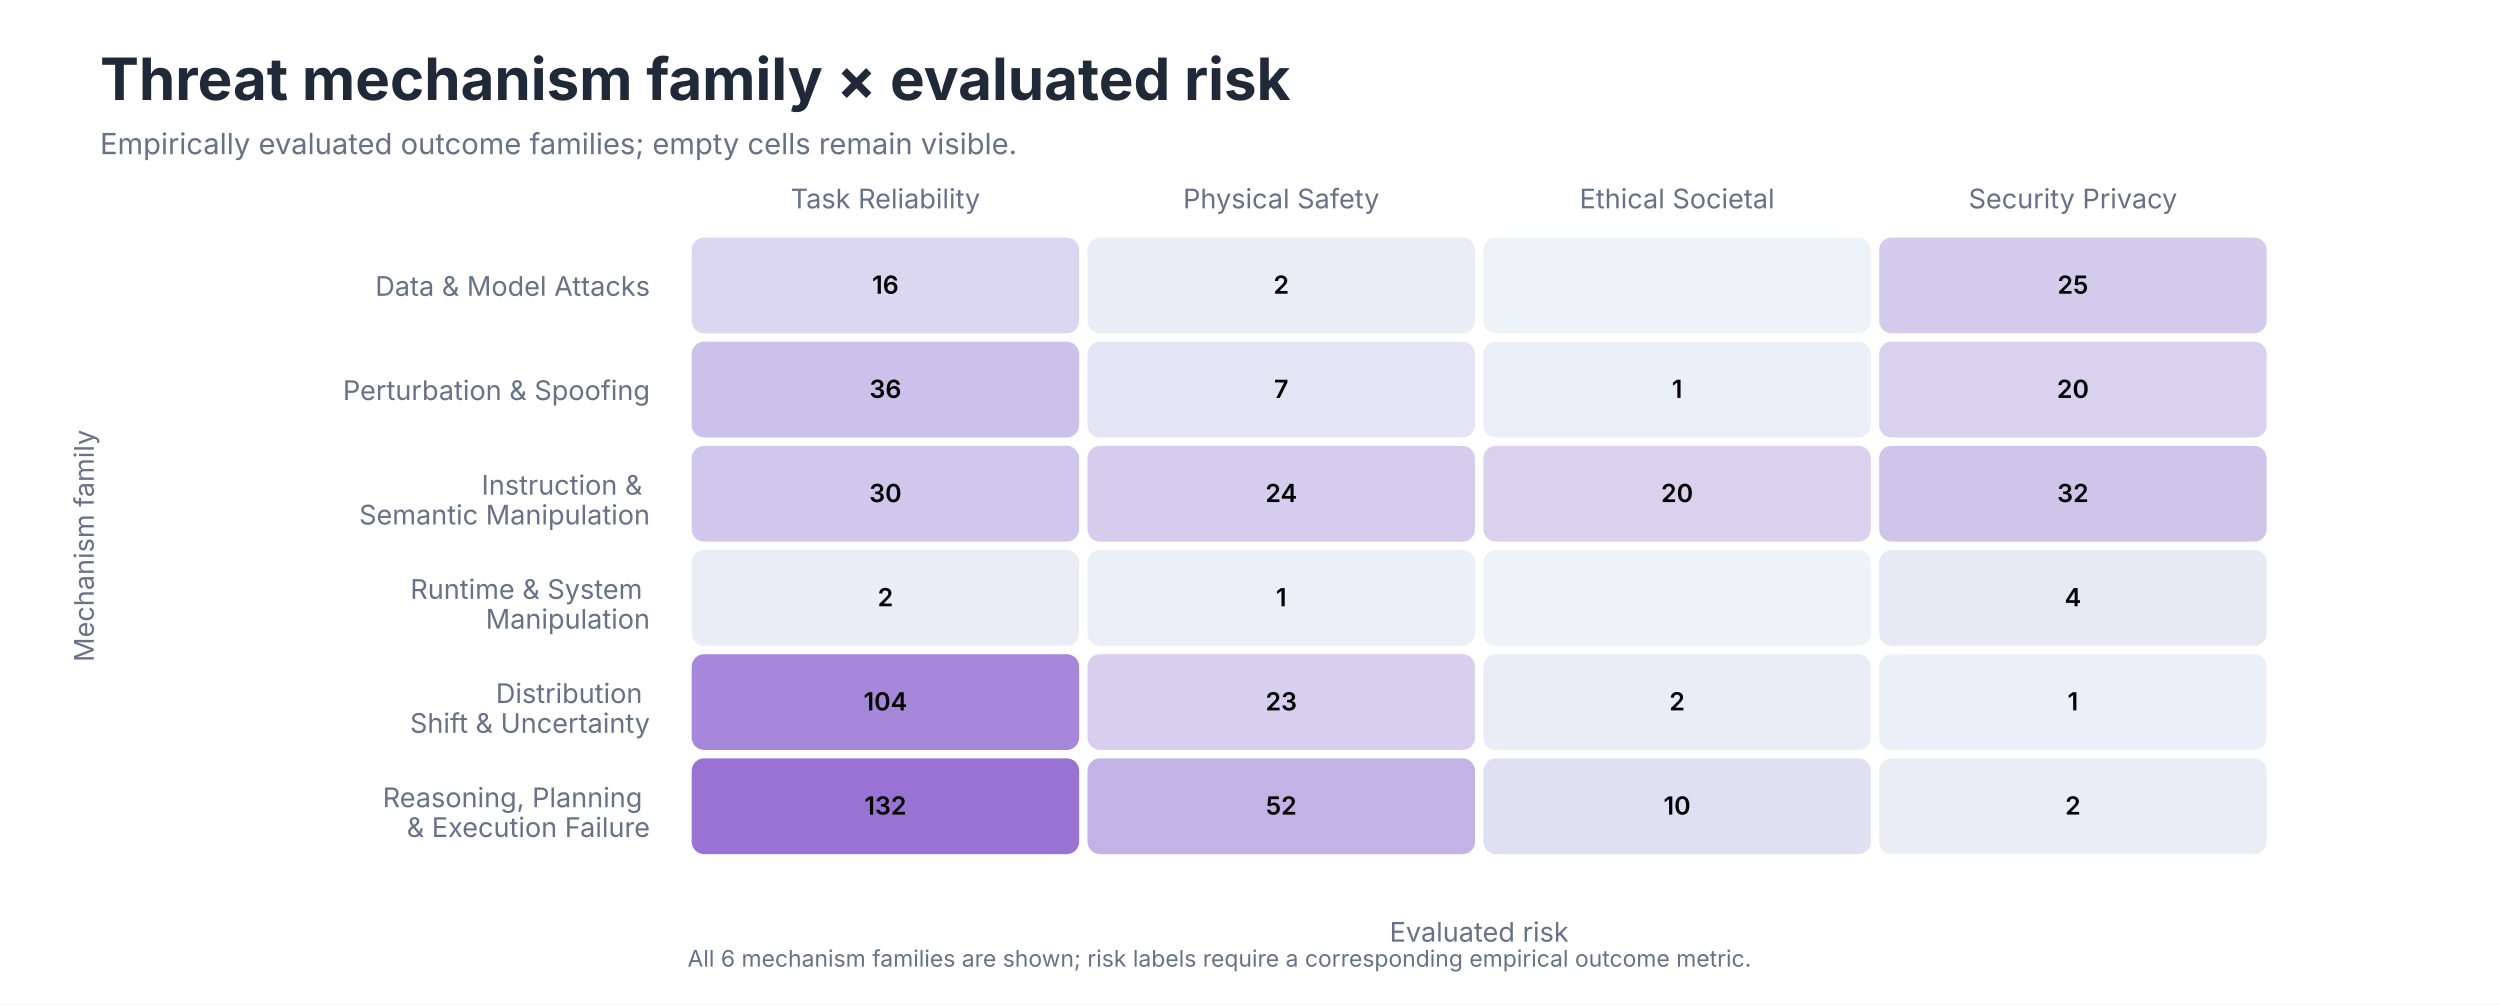
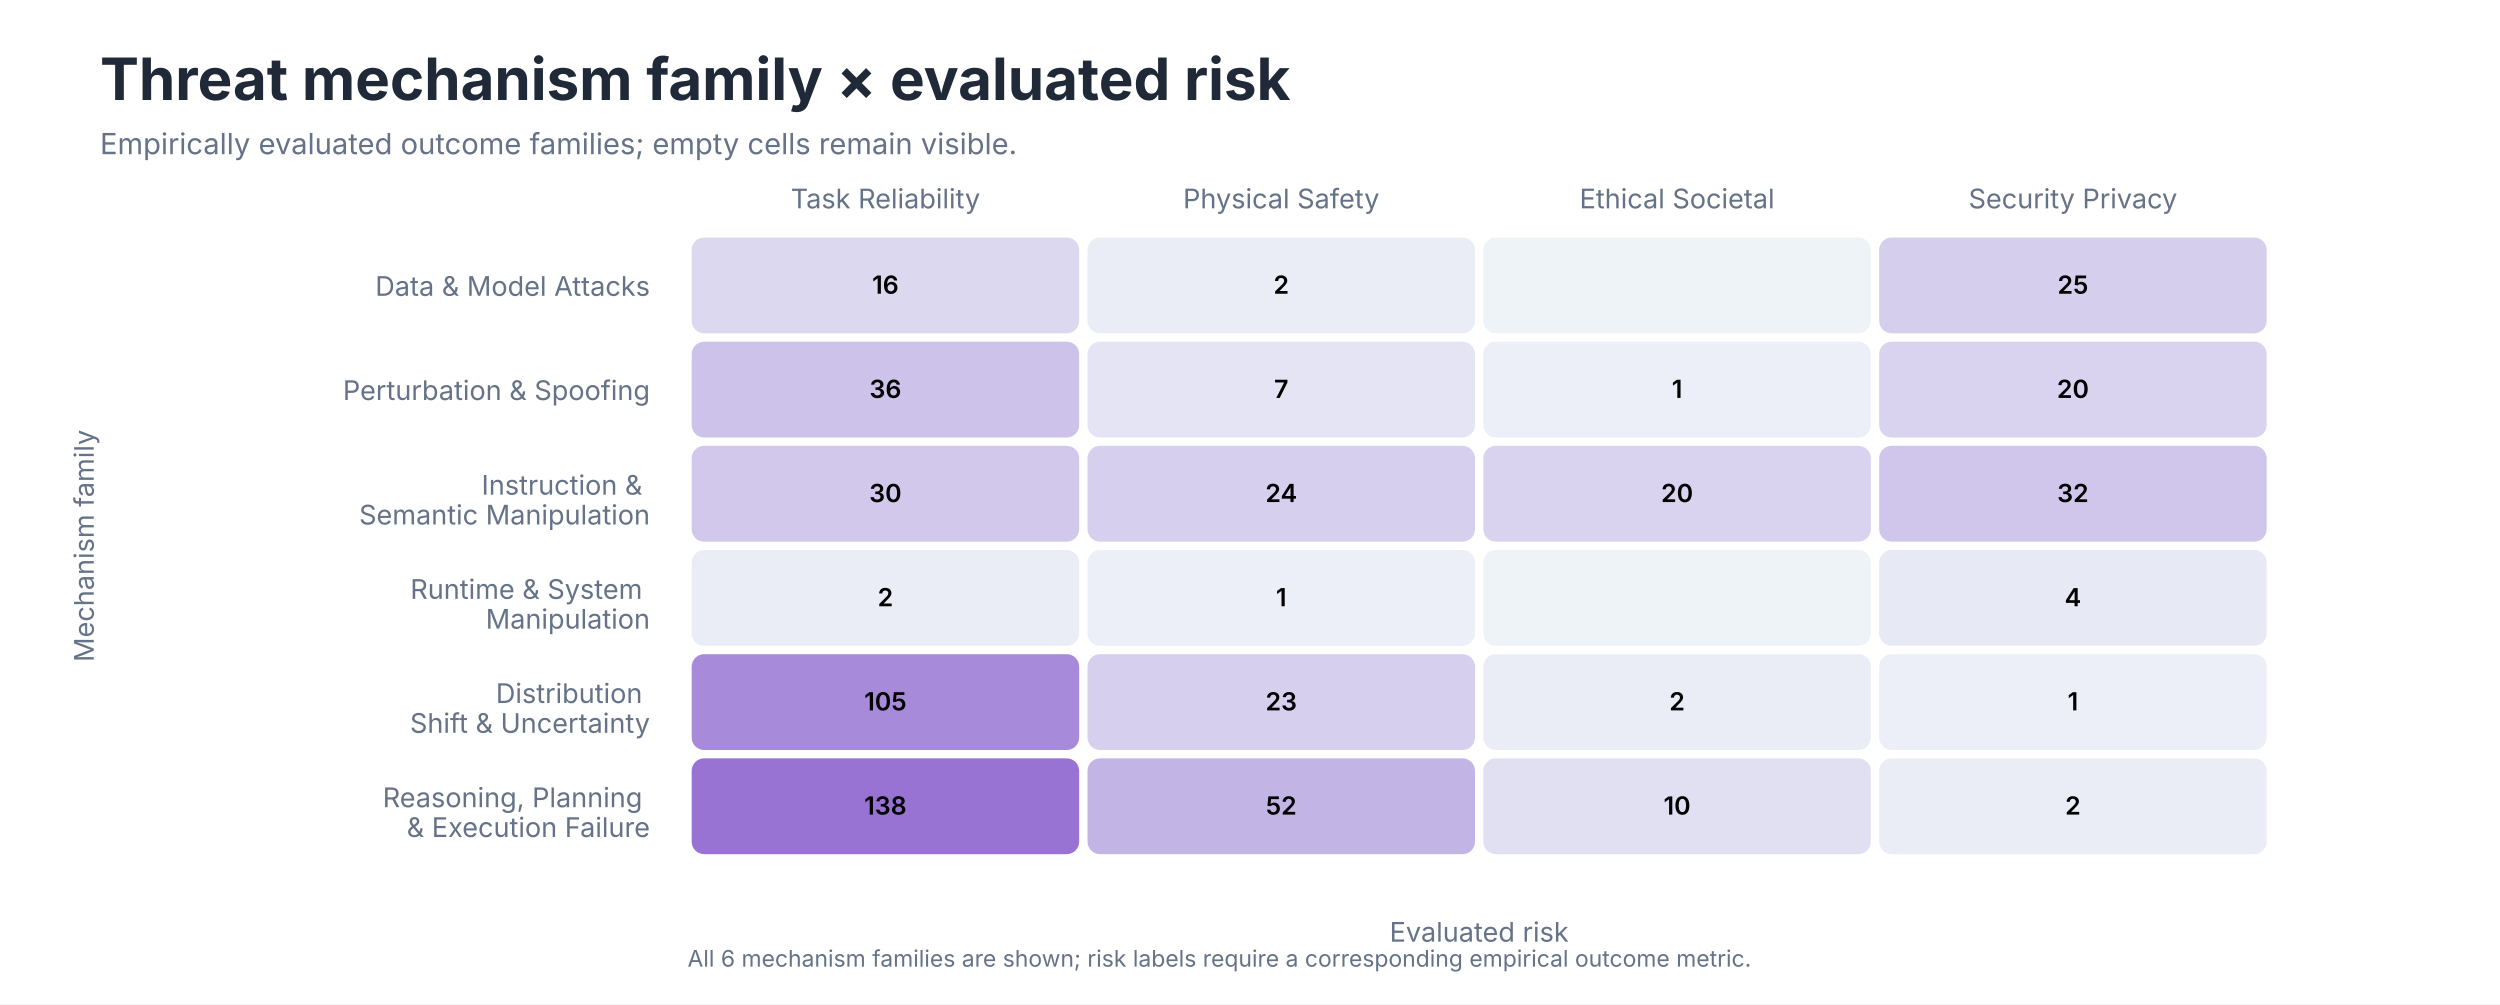
<svg xmlns="http://www.w3.org/2000/svg" role="img" aria-labelledby="title desc" viewBox="0 0 1200 482">
  <style>
text { font-family: -apple-system, BlinkMacSystemFont, 'Segoe UI', sans-serif; }
.title { font-size: 28px; font-weight: 650; fill: #202938; }
.subtitle { font-size: 14px; fill: #657287; }
.axis { font-size: 13px; fill: #657287; }
.label { font-size: 13px; fill: #202938; }
.small { font-size: 11px; fill: #657287; }
</style>
  <rect width="1200" height="482" fill="#FFFFFF" />
  <text class="title" x="48" y="48">Threat mechanism family × evaluated risk</text>
  <text class="subtitle" x="48" y="74">Empirically evaluated outcome families; empty cells remain visible.</text>
  <text class="axis" x="425.0" y="100" text-anchor="middle">Task Reliability</text>
  <text class="axis" x="615.0" y="100" text-anchor="middle">Physical Safety</text>
  <text class="axis" x="805.0" y="100" text-anchor="middle">Ethical Societal</text>
  <text class="axis" x="995.0" y="100" text-anchor="middle">Security Privacy</text>
  <text class="axis" text-anchor="end" x="312.0" y="142.0">Data &amp; Model Attacks</text>
-   <rect x="332" y="114" width="186" height="46" rx="6" fill="#DBD7F0" />
+   <rect x="332" y="114" width="186" height="46" rx="6" fill="#DCD8F0" />
  <text x="425.0" y="141.0" text-anchor="middle" font-size="12" font-weight="600" fill="#000000">16</text>
  <rect x="522" y="114" width="186" height="46" rx="6" fill="#EAEDF6" />
  <text x="615.0" y="141.0" text-anchor="middle" font-size="12" font-weight="600" fill="#000000">2</text>
  <rect x="712" y="114" width="186" height="46" rx="6" fill="#EEF3F8" />
  <text x="805.0" y="141.0" text-anchor="middle" font-size="12" font-weight="600" fill="#000000" />
-   <rect x="902" y="114" width="186" height="46" rx="6" fill="#D4CCED" />
+   <rect x="902" y="114" width="186" height="46" rx="6" fill="#D5CEED" />
  <text x="995.0" y="141.0" text-anchor="middle" font-size="12" font-weight="600" fill="#000000">25</text>
  <text class="axis" text-anchor="end" x="312.0" y="192.0">Perturbation &amp; Spoofing</text>
-   <rect x="332" y="164" width="186" height="46" rx="6" fill="#CCC1EA" />
+   <rect x="332" y="164" width="186" height="46" rx="6" fill="#CDC2EA" />
  <text x="425.0" y="191.0" text-anchor="middle" font-size="12" font-weight="600" fill="#000000">36</text>
  <rect x="522" y="164" width="186" height="46" rx="6" fill="#E4E4F4" />
  <text x="615.0" y="191.0" text-anchor="middle" font-size="12" font-weight="600" fill="#000000">7</text>
-   <rect x="712" y="164" width="186" height="46" rx="6" fill="#EBEFF7" />
+   <rect x="712" y="164" width="186" height="46" rx="6" fill="#ECEFF7" />
  <text x="805.0" y="191.0" text-anchor="middle" font-size="12" font-weight="600" fill="#000000">1</text>
-   <rect x="902" y="164" width="186" height="46" rx="6" fill="#D8D2EF" />
+   <rect x="902" y="164" width="186" height="46" rx="6" fill="#D9D3EF" />
  <text x="995.0" y="191.0" text-anchor="middle" font-size="12" font-weight="600" fill="#000000">20</text>
  <text class="axis" text-anchor="end" x="312.0" y="242.0">
    <tspan x="312.0" dy="-0.35em">Instruction &amp;</tspan>
    <tspan x="312.0" dy="1.1em">Semantic Manipulation</tspan>
  </text>
-   <rect x="332" y="214" width="186" height="46" rx="6" fill="#D0C7EC" />
+   <rect x="332" y="214" width="186" height="46" rx="6" fill="#D1C8EC" />
  <text x="425.0" y="241.0" text-anchor="middle" font-size="12" font-weight="600" fill="#000000">30</text>
-   <rect x="522" y="214" width="186" height="46" rx="6" fill="#D5CDED" />
+   <rect x="522" y="214" width="186" height="46" rx="6" fill="#D6CFEE" />
  <text x="615.0" y="241.0" text-anchor="middle" font-size="12" font-weight="600" fill="#000000">24</text>
-   <rect x="712" y="214" width="186" height="46" rx="6" fill="#D8D2EF" />
+   <rect x="712" y="214" width="186" height="46" rx="6" fill="#D9D3EF" />
  <text x="805.0" y="241.0" text-anchor="middle" font-size="12" font-weight="600" fill="#000000">20</text>
-   <rect x="902" y="214" width="186" height="46" rx="6" fill="#CFC5EB" />
+   <rect x="902" y="214" width="186" height="46" rx="6" fill="#D0C6EB" />
  <text x="995.0" y="241.0" text-anchor="middle" font-size="12" font-weight="600" fill="#000000">32</text>
  <text class="axis" text-anchor="end" x="312.0" y="292.0">
    <tspan x="312.0" dy="-0.35em">Runtime &amp; System</tspan>
    <tspan x="312.0" dy="1.1em">Manipulation</tspan>
  </text>
  <rect x="332" y="264" width="186" height="46" rx="6" fill="#EAEDF6" />
  <text x="425.0" y="291.0" text-anchor="middle" font-size="12" font-weight="600" fill="#000000">2</text>
-   <rect x="522" y="264" width="186" height="46" rx="6" fill="#EBEFF7" />
+   <rect x="522" y="264" width="186" height="46" rx="6" fill="#ECEFF7" />
  <text x="615.0" y="291.0" text-anchor="middle" font-size="12" font-weight="600" fill="#000000">1</text>
  <rect x="712" y="264" width="186" height="46" rx="6" fill="#EEF3F8" />
  <text x="805.0" y="291.0" text-anchor="middle" font-size="12" font-weight="600" fill="#000000" />
  <rect x="902" y="264" width="186" height="46" rx="6" fill="#E7E9F5" />
  <text x="995.0" y="291.0" text-anchor="middle" font-size="12" font-weight="600" fill="#000000">4</text>
  <text class="axis" text-anchor="end" x="312.0" y="342.0">
    <tspan x="312.0" dy="-0.35em">Distribution</tspan>
    <tspan x="312.0" dy="1.1em">Shift &amp; Uncertainty</tspan>
  </text>
-   <rect x="332" y="314" width="186" height="46" rx="6" fill="#A687DA" />
-   <text x="425.0" y="341.0" text-anchor="middle" font-size="12" font-weight="600" fill="#000000">104</text>
-   <rect x="522" y="314" width="186" height="46" rx="6" fill="#D6CFEE" />
+   <rect x="332" y="314" width="186" height="46" rx="6" fill="#A78ADA" />
+   <text x="425.0" y="341.0" text-anchor="middle" font-size="12" font-weight="600" fill="#000000">105</text>
+   <rect x="522" y="314" width="186" height="46" rx="6" fill="#D6D0EE" />
  <text x="615.0" y="341.0" text-anchor="middle" font-size="12" font-weight="600" fill="#000000">23</text>
  <rect x="712" y="314" width="186" height="46" rx="6" fill="#EAEDF6" />
  <text x="805.0" y="341.0" text-anchor="middle" font-size="12" font-weight="600" fill="#000000">2</text>
-   <rect x="902" y="314" width="186" height="46" rx="6" fill="#EBEFF7" />
+   <rect x="902" y="314" width="186" height="46" rx="6" fill="#ECEFF7" />
  <text x="995.0" y="341.0" text-anchor="middle" font-size="12" font-weight="600" fill="#000000">1</text>
  <text class="axis" text-anchor="end" x="312.0" y="392.0">
    <tspan x="312.0" dy="-0.35em">Reasoning, Planning</tspan>
    <tspan x="312.0" dy="1.1em">&amp; Execution Failure</tspan>
  </text>
  <rect x="332" y="364" width="186" height="46" rx="6" fill="#9873D4" />
-   <text x="425.0" y="391.0" text-anchor="middle" font-size="12" font-weight="600" fill="#000000">132</text>
-   <rect x="522" y="364" width="186" height="46" rx="6" fill="#C2B2E6" />
+   <text x="425.0" y="391.0" text-anchor="middle" font-size="12" font-weight="600" fill="#000000">138</text>
+   <rect x="522" y="364" width="186" height="46" rx="6" fill="#C3B4E6" />
  <text x="615.0" y="391.0" text-anchor="middle" font-size="12" font-weight="600" fill="#000000">52</text>
-   <rect x="712" y="364" width="186" height="46" rx="6" fill="#E1DFF2" />
+   <rect x="712" y="364" width="186" height="46" rx="6" fill="#E1E0F3" />
  <text x="805.0" y="391.0" text-anchor="middle" font-size="12" font-weight="600" fill="#000000">10</text>
  <rect x="902" y="364" width="186" height="46" rx="6" fill="#EAEDF6" />
  <text x="995.0" y="391.0" text-anchor="middle" font-size="12" font-weight="600" fill="#000000">2</text>
  <text class="axis" x="710.0" y="452" text-anchor="middle">Evaluated risk</text>
  <text class="axis" transform="translate(45 262.0) rotate(-90)" text-anchor="middle">Mechanism family</text>
  <text class="small" x="330" y="464">All 6 mechanism families are shown; risk labels require a corresponding empirical outcome metric.</text>
</svg>
